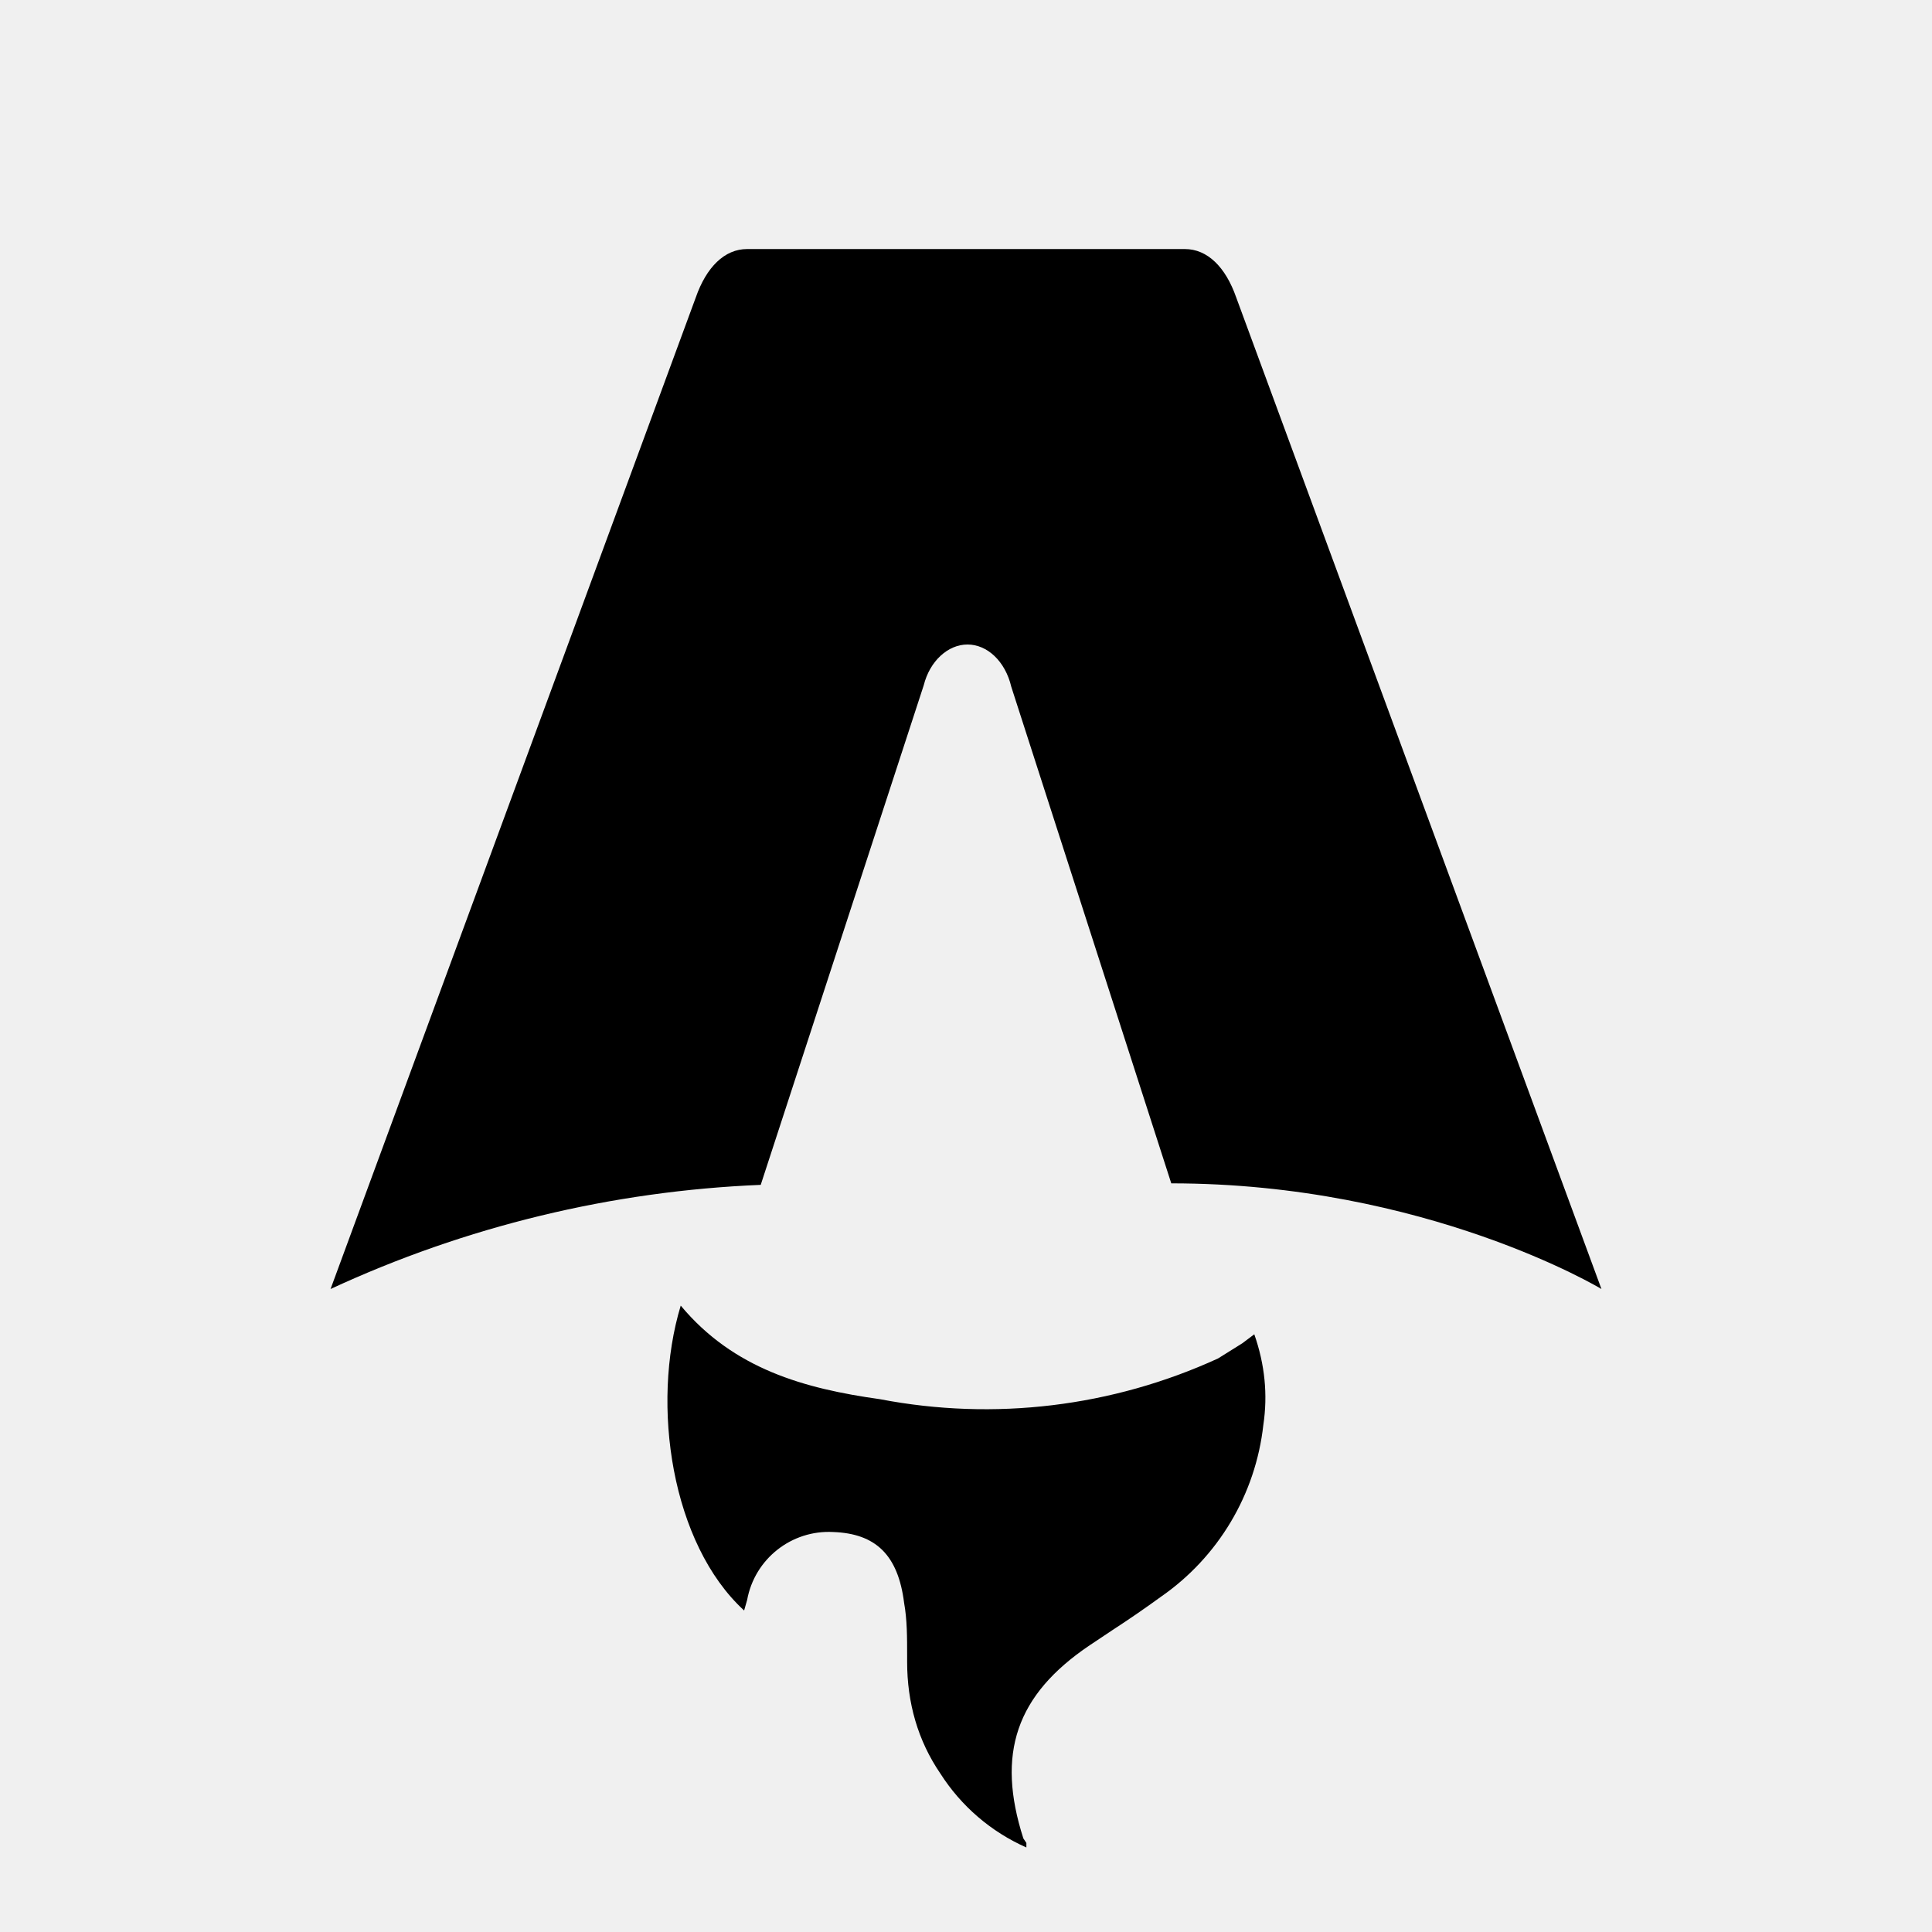
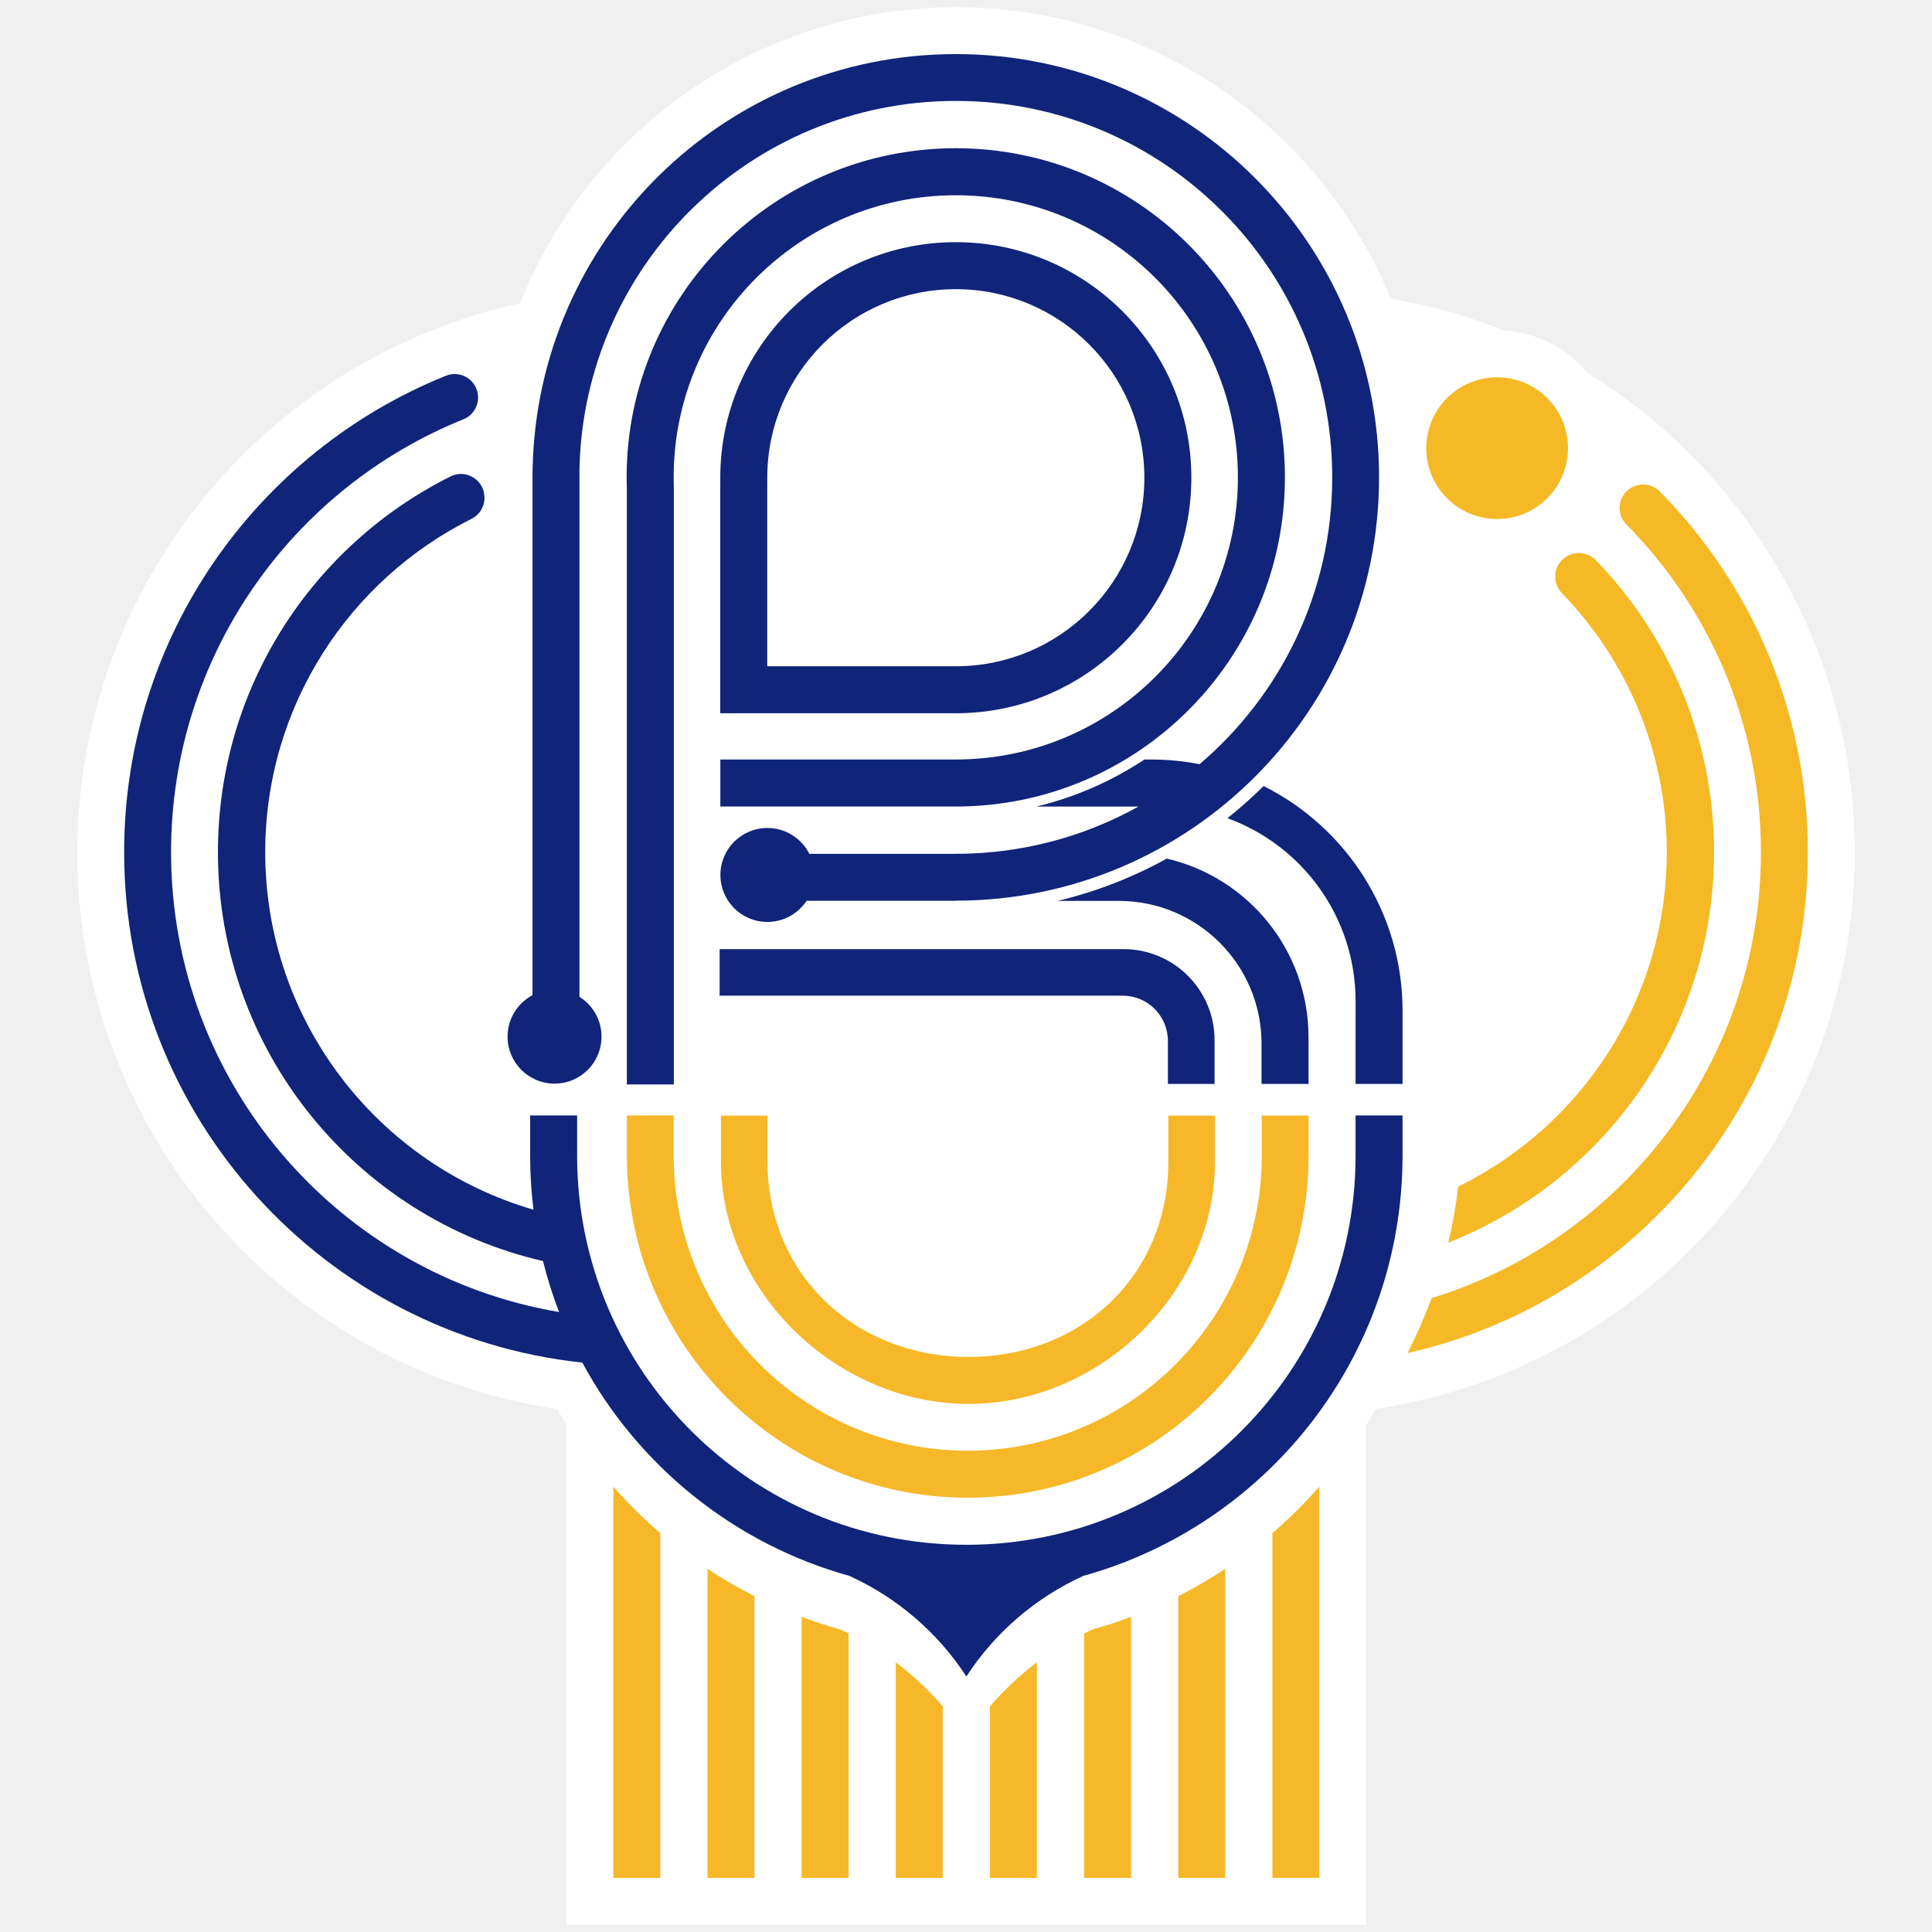
- <svg xmlns="http://www.w3.org/2000/svg" fill="none" viewBox="0 0 128 128">
-   <path d="M50.4 78.5a75.1 75.1 0 0 0-28.5 6.9l24.2-65.7c.7-2 1.9-3.2 3.4-3.2h29c1.5 0 2.7 1.2 3.4 3.2l24.2 65.7s-11.6-7-28.5-7L67 45.5c-.4-1.7-1.6-2.8-2.9-2.8-1.3 0-2.5 1.1-2.9 2.7L50.4 78.5Zm-1.1 28.2Zm-4.2-20.2c-2 6.6-.6 15.8 4.2 20.2a17.5 17.5 0 0 1 .2-.7 5.5 5.5 0 0 1 5.7-4.5c2.8.1 4.3 1.5 4.7 4.7.2 1.1.2 2.3.2 3.5v.4c0 2.7.7 5.2 2.2 7.4a13 13 0 0 0 5.7 4.9v-.3l-.2-.3c-1.8-5.6-.5-9.5 4.4-12.8l1.5-1a73 73 0 0 0 3.2-2.2 16 16 0 0 0 6.8-11.4c.3-2 .1-4-.6-6l-.8.6-1.6 1a37 37 0 0 1-22.4 2.7c-5-.7-9.7-2-13.2-6.2Z" />
-   <style>
-         path { fill: #000; }
-         @media (prefers-color-scheme: dark) {
-             path { fill: #FFF; }
-         }
-     </style>
+ <svg xmlns="http://www.w3.org/2000/svg" width="720" height="720" viewBox="0 0 720 720" version="1.1" id="svg1">
+   <defs id="defs1">
+     <clipPath clipPathUnits="userSpaceOnUse" id="clipPath18">
+       <path d="M 0,5431.913 H 2000 V 0 H 0 Z" transform="translate(-1627.467,-1992.473)" id="path18" />
+     </clipPath>
+     <clipPath clipPathUnits="userSpaceOnUse" id="clipPath20">
+       <path d="M 0,5431.913 H 2000 V 0 H 0 Z" transform="translate(-1023.253,-816.3821)" id="path20" />
+     </clipPath>
+     <clipPath clipPathUnits="userSpaceOnUse" id="clipPath22">
+       <path d="M 0,5431.913 H 2000 V 0 H 0 Z" transform="translate(-1409.523,-1440.685)" id="path22" />
+     </clipPath>
+     <clipPath clipPathUnits="userSpaceOnUse" id="clipPath24">
+       <path d="M 0,5431.913 H 2000 V 0 H 0 Z" transform="translate(-1260.566,-1520.288)" id="path24" />
+     </clipPath>
+     <clipPath clipPathUnits="userSpaceOnUse" id="clipPath26">
+       <path d="M 0,5431.913 H 2000 V 0 H 0 Z" transform="translate(-1310.428,-1440.507)" id="path26" />
+     </clipPath>
+   </defs>
+   <g id="layer1">
+     <g id="layer2" style="display:inline">
+       <g id="layer4" style="display:none">
+         <path id="path1-9" style="display:inline;fill:#ffffff" d="M 356.209,2.654 A 175.248,175.248 0 0 0 180.961,177.902 l -0.654,185.396 a 35.008,35.008 0 0 0 -8.652,23.027 35.008,35.008 0 0 0 8.49,22.844 l -0.076,21.475 a 180.06,180.06 0 0 0 31.008,100.334 V 717.346 H 509.188 V 530.967 a 180.06,180.06 0 0 0 31,-100.322 h 0.008 V 376.734 A 111.187,111.187 0 0 0 493.506,286.182 175.248,175.248 0 0 0 531.457,177.902 175.248,175.248 0 0 0 356.209,2.654 Z" />
+         <path id="path7-0" style="display:inline;fill:#ffffff" d="m 238.766,107.57 a 210,210 0 0 0 -210,210 210,210 0 0 0 210,210 A 210,210 0 0 0 360,488.467 a 210,210 0 0 0 121.234,39.104 210,210 0 0 0 210,-210 210,210 0 0 0 -99.383,-178.441 43.91,43.91 0 0 0 -31.16,-15.924 210,210 0 0 0 -79.457,-15.635 210,210 0 0 0 -120.893,38.846 210,210 0 0 0 -121.576,-38.846 z" />
+       </g>
+       <g id="layer3" style="display:none">
+         <path id="rect3-9" style="fill:#000000" d="M 180.961,177.902 180.068,430.645 H 540.195 V 376.734 H 453.639 V 320.842 H 356.209 V 177.902 Z" />
+       </g>
+       <g id="g5" style="display:none">
+         <path style="fill:#000000" id="path1" d="M 180.961,177.902 A 175.248,175.248 0 0 1 356.209,2.654 175.248,175.248 0 0 1 531.457,177.902 175.248,175.248 0 0 1 356.209,353.15 v -175.248 z" />
+         <path style="fill:#000000" id="path1-2" d="m 540.188,430.645 a 180.06,180.06 0 0 1 -90.03,155.937 180.06,180.06 0 0 1 -180.06,0 180.06,180.06 0 0 1 -90.03,-155.937 h 180.06 z" />
+         <path style="fill:#000000" id="path2" d="m 429.009,265.547 a 111.187,111.187 0 0 1 111.187,111.187 H 429.009 Z" />
+         <circle style="fill:#000000" id="path3" cx="206.662" cy="386.326" r="35.008" />
+         <rect style="fill:#000000" id="rect3" width="175.248" height="252.743" x="180.961" y="177.902" />
+         <rect style="fill:#000000" id="rect4" width="111.187" height="53.911" x="429.009" y="376.734" />
+         <rect style="fill:#000000" id="rect5" width="107.961" height="118.605" x="345.678" y="320.842" />
+         <rect style="fill:#000000" id="rect6" width="298.111" height="200" x="211.076" y="517.346" />
+       </g>
+       <g id="layer5" style="display:none">
+         <circle style="display:inline;fill:#000000" id="path7" cx="557.938" cy="167.018" r="43.91" />
+         <circle style="display:inline;fill:#000000" id="path8" cx="238.765" cy="317.57" r="210" />
+         <circle style="display:inline;fill:#000000" id="path8-5" cx="481.235" cy="317.57" r="210" />
+       </g>
+       <path id="path1-9-5" style="display:inline;fill:#ffffff" d="M 356.209 2.654 A 175.248 175.248 0 0 0 193.816 113.061 A 210 210 0 0 0 28.766 317.57 A 210 210 0 0 0 207.713 525.125 A 180.06 180.06 0 0 0 211.076 530.979 L 211.076 717.346 L 509.188 717.346 L 509.188 530.967 A 180.06 180.06 0 0 0 512.557 525.105 A 210 210 0 0 0 691.234 317.57 A 210 210 0 0 0 591.852 139.129 A 43.91 43.91 0 0 0 560.691 123.205 A 210 210 0 0 0 518.238 111.283 A 175.248 175.248 0 0 0 356.209 2.654 z " />
+     </g>
+     <g id="g1" transform="translate(46.26494,20.15433)">
+       <path id="path17" d="m 0,0 c 68.586,-70.791 110.807,-167.272 110.807,-273.627 0,-155.141 -89.836,-289.268 -220.311,-353.284 -2.387,-20.12 -5.902,-39.892 -10.506,-59.245 164.418,64.825 280.771,225.08 280.771,412.529 0,119.876 -47.594,228.623 -124.905,308.412 C 25.935,45.023 9.459,44.887 -0.301,34.493 -9.441,24.763 -9.289,9.588 0,0 m 103.489,107.33 c -9.893,10.022 -26.119,9.865 -35.76,-0.4 -9.106,-9.696 -8.947,-24.866 0.4,-34.331 87.887,-88.992 142.149,-211.266 142.149,-346.226 0,-221.748 -146.471,-409.252 -347.935,-471.126 -7.31,-19.935 -15.799,-39.3 -25.382,-58.013 242.056,54.427 422.89,270.649 422.89,529.139 0,148.491 -59.685,283.023 -156.362,380.957 M -68.391,78.27 c 41.346,0 74.863,33.518 74.863,74.864 0,41.346 -33.517,74.863 -74.863,74.863 -41.346,0 -74.864,-33.517 -74.864,-74.863 0,-41.346 33.518,-74.864 74.864,-74.864" style="fill:#f5b926;fill-opacity:1;fill-rule:nonzero;stroke:none" transform="matrix(0.3527778,0,0,-0.3527778,535.8005,200.8863)" clip-path="url(#clipPath18)" />
+       <path id="path19" d="M 0,0 V -181.152 H 49.628 V 46.516 C 31.437,32.852 14.802,17.241 0,0 m 198.937,-181.152 h 49.629 V 145.382 C 232.642,134.84 216.077,125.19 198.937,116.507 Z m 99.457,364.219 v -364.219 h 49.629 V 232.195 C 332.65,214.682 316.063,198.264 298.394,183.067 M 108.052,81.213 c -2.885,-1.312 -5.734,-2.689 -8.571,-4.085 v -258.28 h 49.628 V 94.628 C 135.65,89.585 121.923,85.091 107.938,81.213 Z m -505.855,150.954 v -413.319 h 49.629 v 364.197 c -17.669,15.196 -34.256,31.611 -49.629,49.122 m 99.457,-413.319 h 49.628 v 297.647 c -17.14,8.681 -33.704,18.33 -49.628,28.871 z m 140.603,262.365 c -13.976,3.876 -27.695,8.366 -41.147,13.406 v -275.771 h 49.629 V 77.121 c -2.843,1.398 -5.698,2.778 -8.589,4.092 z M -99.457,46.56 v -227.712 h 49.629 V 0.091 C -64.632,17.315 -81.267,32.91 -99.457,46.56" style="fill:#f6b828;fill-opacity:1;fill-rule:nonzero;stroke:none" transform="matrix(0.3527778,0,0,-0.3527778,322.6472,615.7849)" clip-path="url(#clipPath20)" />
+       <path id="path21" d="m 0,0 v -42.368 c 0,-227.083 -184.088,-411.171 -411.171,-411.171 v 0 c -227.084,0 -411.171,184.088 -411.171,411.171 V 0 h -49.628 v -42.368 c 0,-19.368 1.207,-38.453 3.527,-57.193 -163.71,47.579 -283.372,198.66 -283.372,377.721 0,154.199 88.749,287.638 217.939,352.114 8.891,4.437 14.234,13.792 13.603,23.709 l -0.027,0.419 c -1.12,17.613 -19.825,28.58 -35.62,20.709 -145.724,-72.618 -245.849,-223.075 -245.849,-396.951 0,-210.468 146.682,-386.658 343.39,-431.968 4.574,-18.413 10.255,-36.387 16.969,-53.85 -232.677,39.435 -409.876,241.914 -409.876,485.818 0,207.127 127.804,384.361 308.838,457.263 9.901,3.987 16.114,13.888 15.436,24.54 v 0 c -1.067,16.785 -18.227,27.777 -33.83,21.499 -199.306,-80.204 -340.018,-275.296 -340.018,-503.302 0,-279.829 211.92,-510.132 484.019,-539.247 58.896,-108.993 160.435,-191.558 282.264,-225.342 h -0.1 c 50.602,-23.006 93.476,-60.022 123.533,-106.216 30.048,46.184 72.9,83.21 123.485,106.216 h -0.106 c 194.564,53.954 337.393,232.316 337.393,444.061 V 0 Z" style="fill:#10247a;fill-opacity:1;fill-rule:nonzero;stroke:none" transform="matrix(0.3527778,0,0,-0.3527778,458.9145,395.5446)" clip-path="url(#clipPath22)" />
+       <path id="path23" d="m 0,0 c 0,53.077 -43.028,96.105 -96.105,96.105 h -426.764 v -49.18 h 425.875 c 26.344,0 47.7,-21.357 47.7,-47.701 V -46.287 H 0.011 L 0,-44.757 Z M 51.815,268.418 C 39.713,256.407 26.954,245.056 13.588,234.436 92.56,205.767 148.976,130.072 148.976,41.195 V 28.556 l -0.019,-74.843 h 49.652 v 77.135 c 0,103.97 -59.759,193.971 -146.794,237.57 M 99.242,3.108 c 0,91.829 -63.917,168.726 -149.689,188.636 -35.786,-19.773 -74.475,-34.933 -115.268,-44.678 h 64.598 c 83.244,0 150.727,-67.483 150.727,-150.728 v -42.625 h 49.703 v 35.428 l -0.071,9.347 z m -571.78,586.769 0.071,0.02 c -0.029,1.399 -0.053,2.8 -0.053,4.206 0,110.006 89.176,199.182 199.181,199.182 110.005,0 199.181,-89.176 199.181,-199.182 0,-110.004 -89.176,-199.181 -199.181,-199.181 -1.231,0 -2.445,-0.044 -3.671,-0.022 l -0.037,0.005 h -195.491 z m 195.491,-244.6 v 0.047 c 1.236,-0.018 2.468,-0.047 3.708,-0.047 137.423,0 248.827,111.403 248.827,248.826 0,137.424 -111.404,248.828 -248.827,248.828 -137.423,0 -248.827,-111.404 -248.827,-248.828 0,-1.328 0.051,-2.643 0.073,-3.966 h -0.073 V 347.06 h 0.001 v -1.783 z M -670.91,45.724 v 555.778 h -0.03 c 3.761,216.38 180.285,390.643 397.561,390.643 219.632,0 397.679,-178.047 397.679,-397.679 0,-121.383 -54.4,-230.044 -140.129,-302.988 -16.547,3.229 -33.637,4.936 -51.129,4.936 h -7.092 c -34.368,-22.713 -72.823,-39.737 -114.042,-49.692 h 107.733 c -57.162,-31.798 -122.968,-49.934 -193.02,-49.934 -0.038,0 -0.077,0 -0.116,10e-4 v 0.003 H -428.08 c -8.173,16.19 -24.943,27.3 -44.318,27.3 -27.409,0 -49.628,-22.219 -49.628,-49.628 0,-27.409 22.219,-49.628 49.628,-49.628 17.321,0 32.561,8.879 41.44,22.328 h 157.463 v 0.144 c 0.039,-0.001 0.078,-0.001 0.116,-0.001 246.96,0 447.16,200.2 447.16,447.159 0,246.96 -200.2,447.16 -447.16,447.16 -244.605,0 -443.278,-196.416 -447.044,-440.124 h -0.115 V 47.479 C -736.2,39.133 -746.864,22.645 -746.864,3.66 c 0,-27.409 22.219,-49.628 49.628,-49.628 27.409,0 49.628,22.219 49.628,49.628 0,17.735 -9.309,33.288 -23.302,42.064 m 99.5,548.742 c 0,164.599 133.433,298.031 298.031,298.031 164.599,0 298.032,-133.432 298.032,-298.031 0,-164.598 -133.433,-298.031 -298.032,-298.031 -0.055,0 -0.11,0.002 -0.165,0.002 v -0.001 h -248.554 v -49.629 h 248.555 v -0.042 c 0.055,0 0.11,-0.002 0.164,-0.002 192.032,0 347.704,155.672 347.704,347.703 0,192.031 -155.672,347.703 -347.704,347.703 -192.031,0 -347.703,-155.672 -347.703,-347.703 0,-4.05 0.099,-8.076 0.241,-12.091 V -46.858 h 49.629 v 631.507 h -0.02 c -0.105,3.261 -0.178,6.53 -0.178,9.817" style="fill:#10247a;fill-opacity:1;fill-rule:nonzero;stroke:none" transform="matrix(0.3527778,0,0,-0.3527778,406.3659,367.4625)" clip-path="url(#clipPath24)" />
+       <path id="path25" d="m 0,0 v -8.555 h 0.022 v -33.554 c 0,-172.245 -139.075,-311.878 -310.633,-311.878 v 0 c -170.987,0 -309.69,138.709 -310.612,310.164 V 0.179 h -49.451 v -45.94 h 0.046 c 1.955,-197.97 162.376,-357.855 360.016,-357.855 h 0.001 c 198.857,0 360.063,161.852 360.063,361.507 V 0 Z m -309.651,-304.535 v 0 c 138.216,0 260.235,117.122 260.235,255.891 v 40.089 h 0.004 V 0 h -49.296 v -8.555 h 0.003 v -40.348 c 0,-119.719 -91.704,-205.997 -210.945,-205.997 h -0.001 c -119.241,0 -212.461,86.537 -212.461,206.257 V 0 h -49.189 v -48.643 c 0,-138.77 123.435,-255.892 261.65,-255.892" style="fill:#f6b828;fill-opacity:1;fill-rule:nonzero;stroke:none" transform="matrix(0.3527778,0,0,-0.3527778,423.956,395.6077)" clip-path="url(#clipPath26)" />
+     </g>
+   </g>
</svg>
